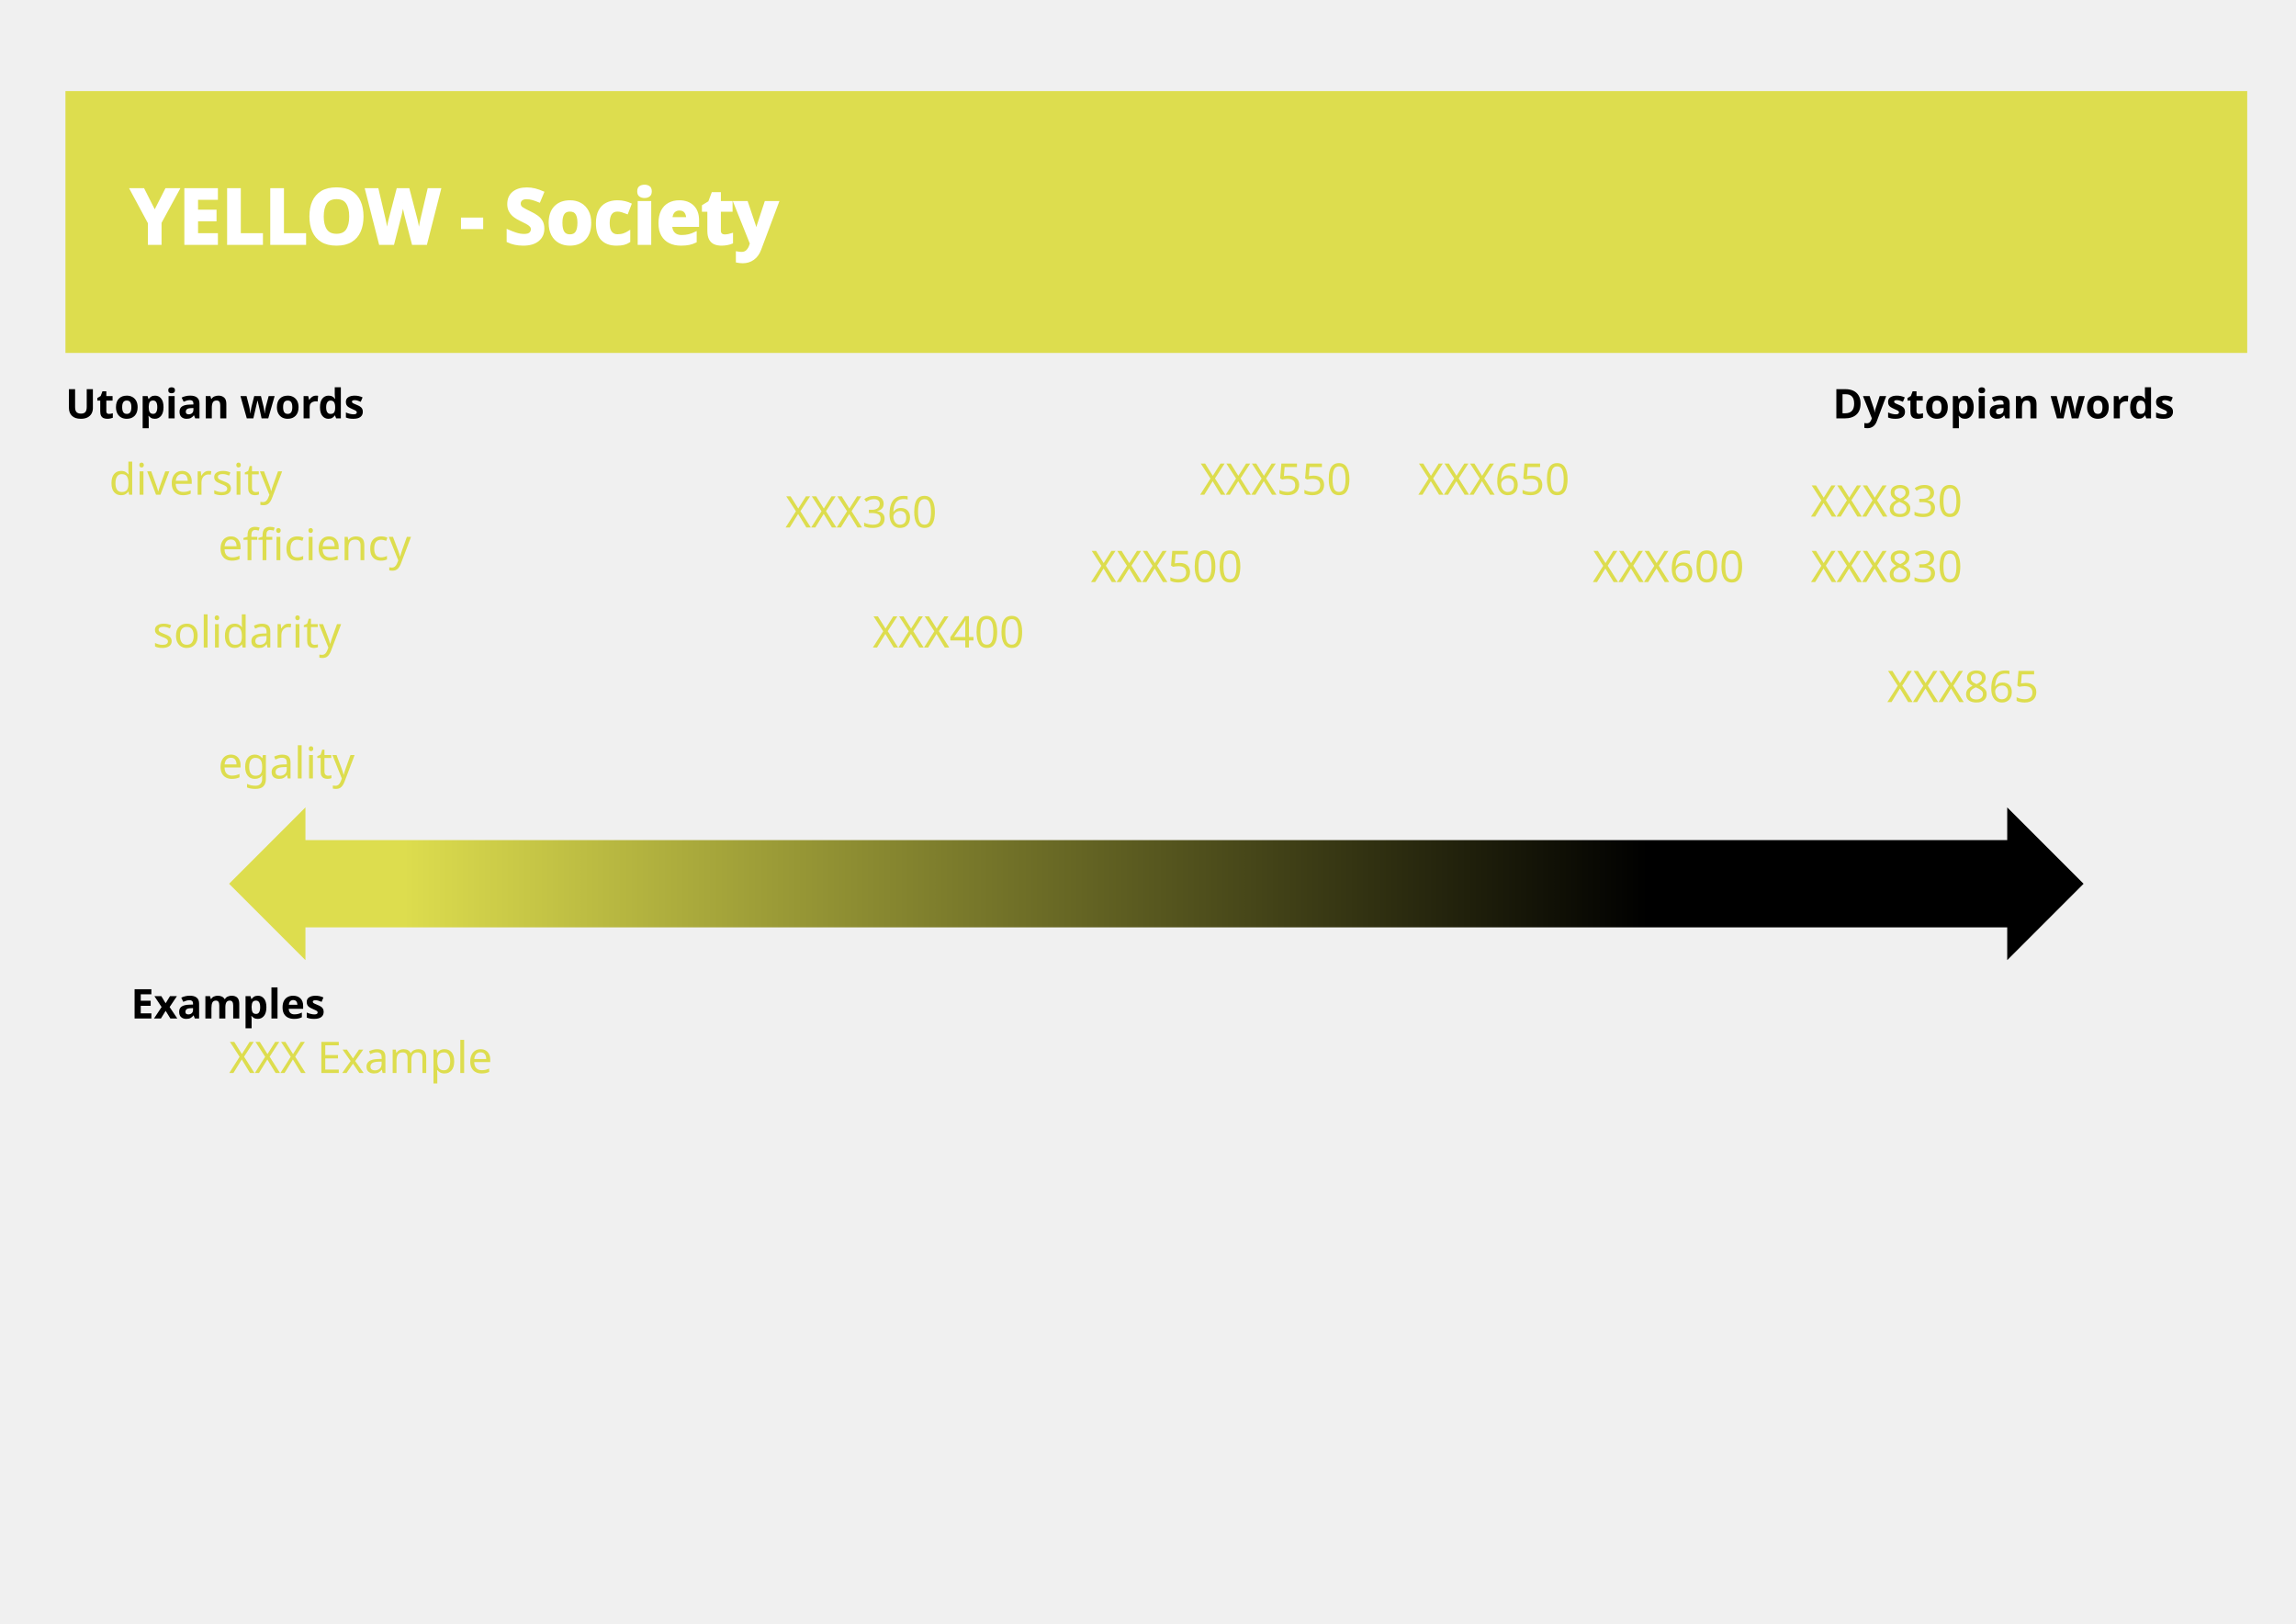
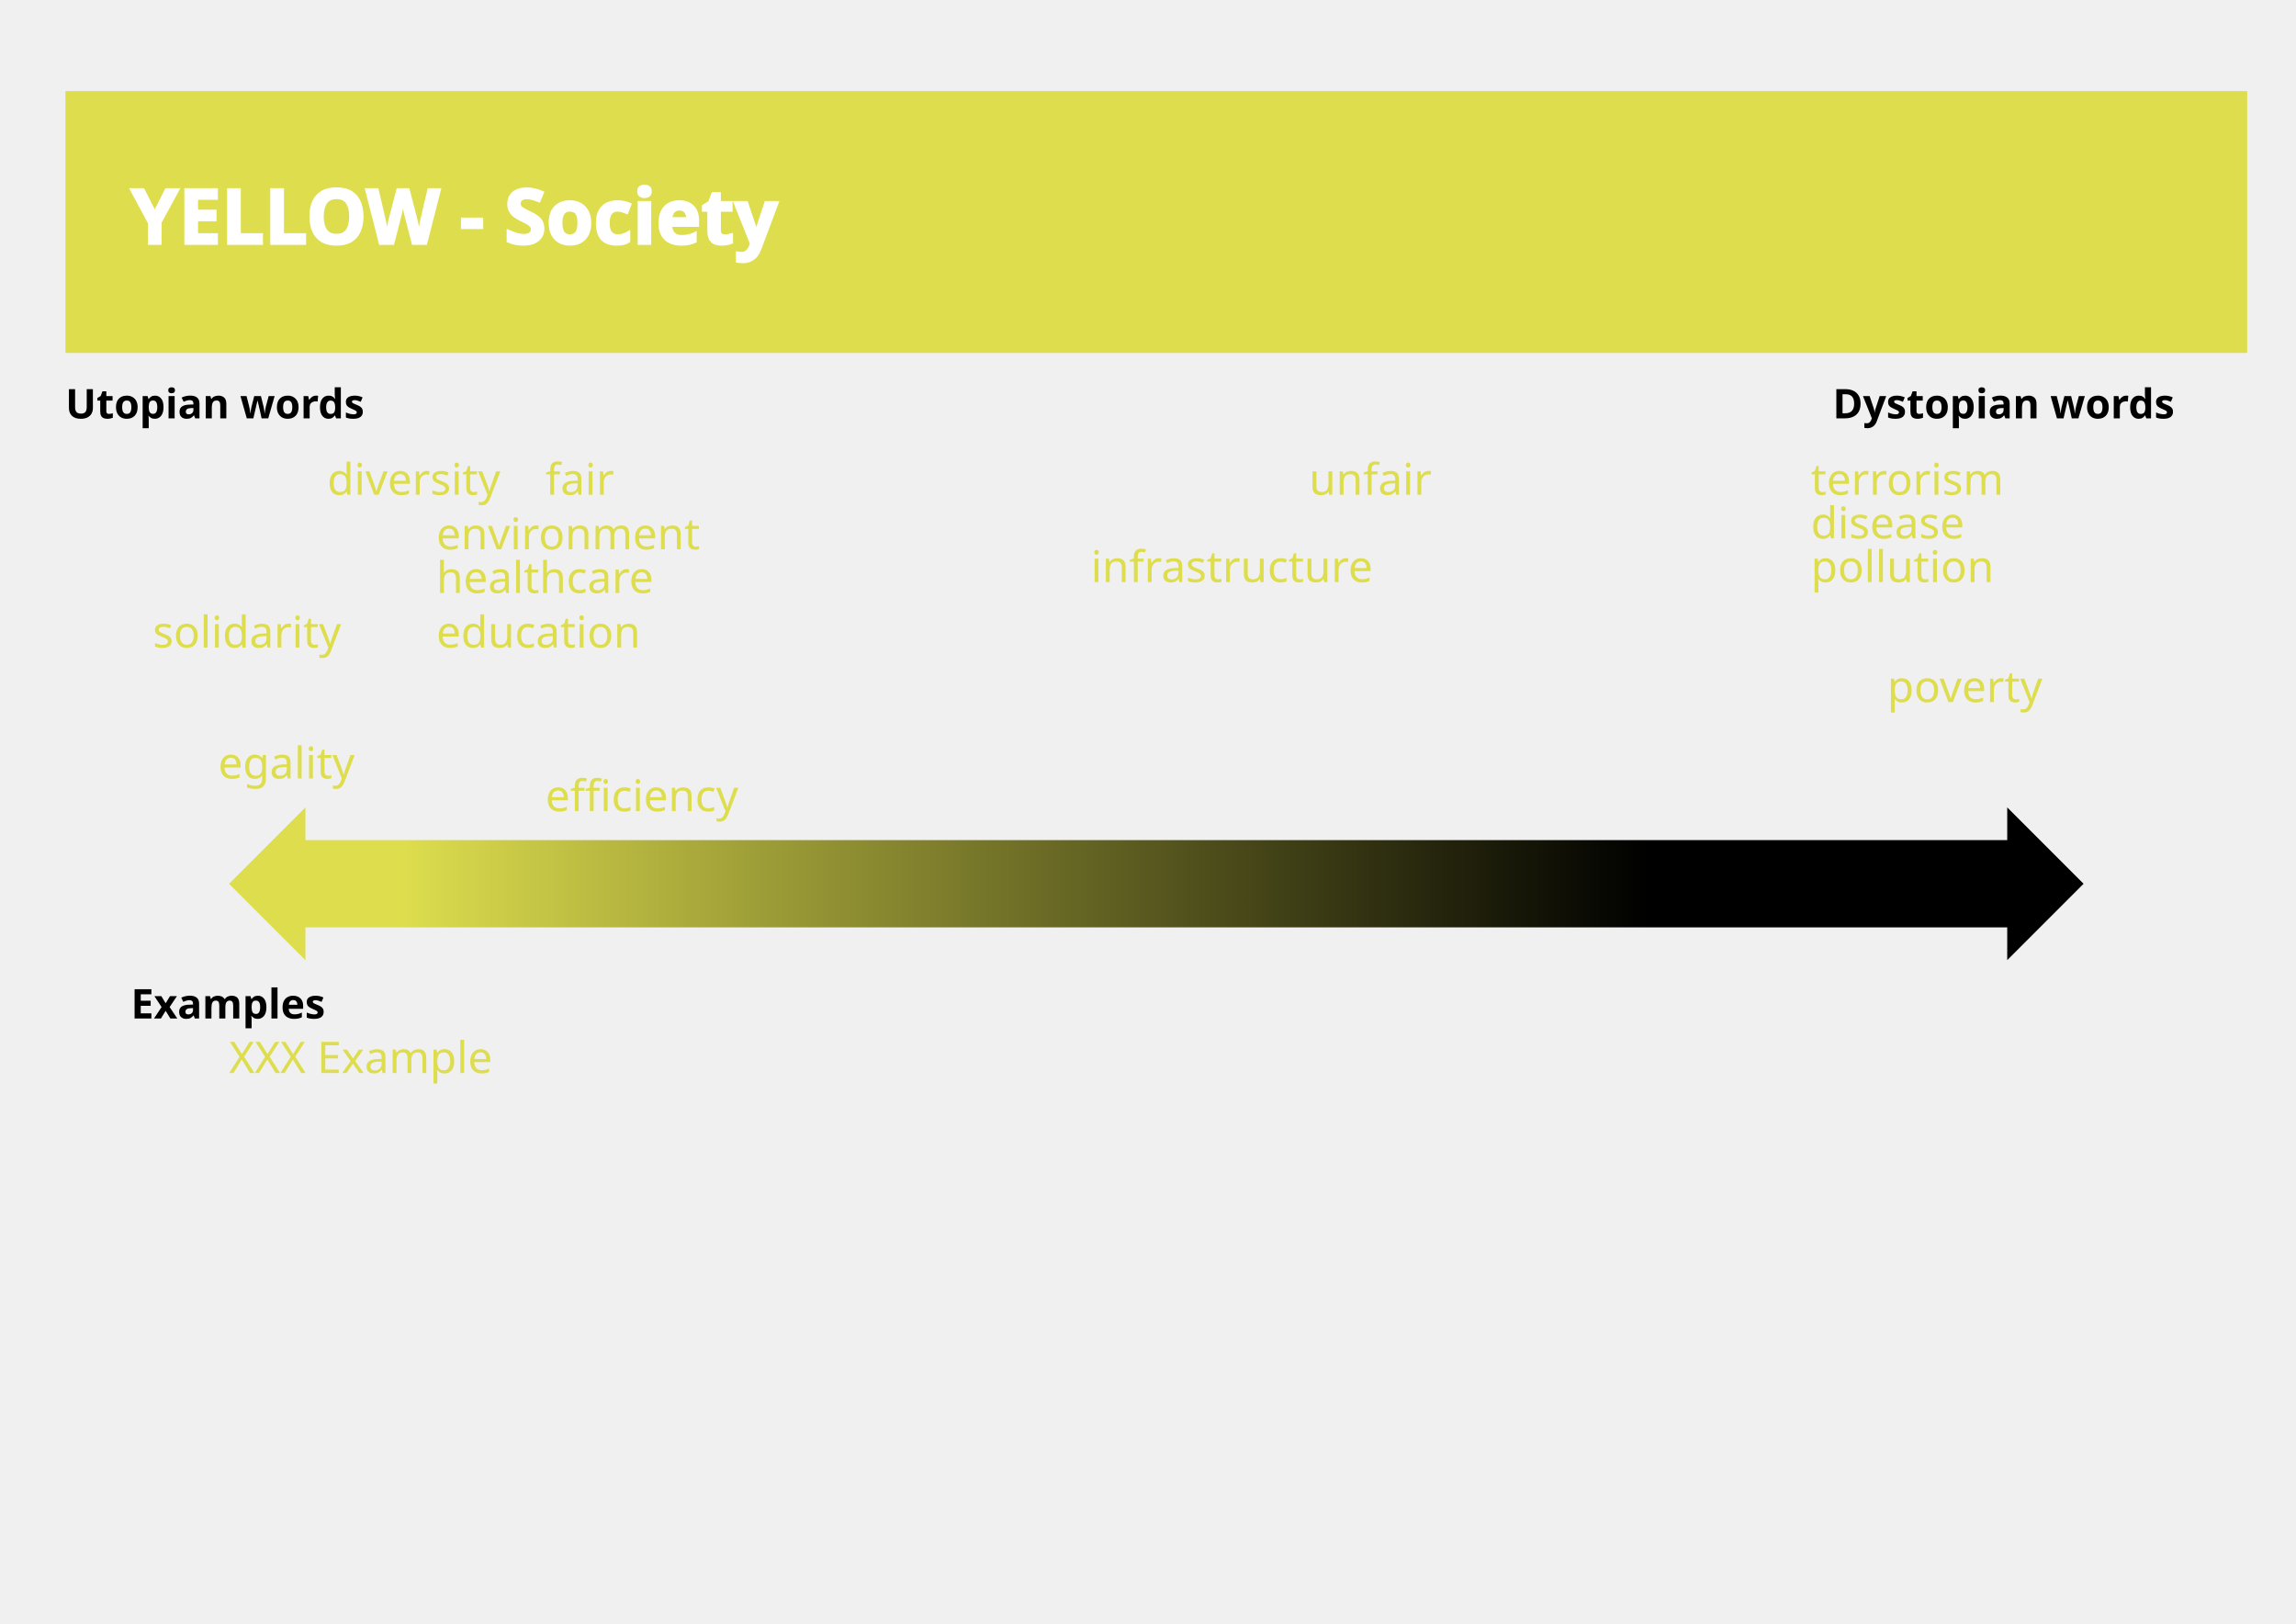
<svg xmlns="http://www.w3.org/2000/svg" xmlns:xlink="http://www.w3.org/1999/xlink" width="297mm" height="210mm" viewBox="0 0 1052.362 744.094" id="svg4763" version="1.1">
  <defs id="defs4765">
    <linearGradient id="linearGradient5333">
      <stop id="stop5323" offset="0" style="stop-color:#dddd4e;stop-opacity:1;" />
      <stop id="stop5325" offset="1" style="stop-color:#0000000;stop-opacity:1;" />
    </linearGradient>
    <linearGradient xlink:href="#linearGradient5333" id="linearGradient5311" x1="185" y1="311.732" x2="755" y2="311.732" gradientUnits="userSpaceOnUse" />
  </defs>
  <style id="style13234">
      .myrectangle {
      stroke:none;
      fill-opacity:1
      }
  .mytext {
  font-style:normal;
  font-variant:normal;
  font-weight:bold;
  font-stretch:normal;
  font-size:30px;
  line-height:1.25;
  font-family:sans-serif;
  -inkscape-font-specification:'sans-serif, Normal';
  font-variant-ligatures:normal;
  font-variant-caps:normal;
  font-variant-numeric:normal;
  font-feature-settings:normal;
  text-align:start;
  verticle-align:middle;
  letter-spacing:0px;
  word-spacing:0px;
  writing-mode:lr-tb;
  dominant-baseline:left;
  text-anchor:start;
  fill:#000000;
  fill-opacity:1;
  stroke:none
  }
  .mytext2 {
  font-style:normal;
  font-variant:normal;
  font-weight:normal;
  font-stretch:normal;
  font-size:20px;
  line-height:1.25;
  font-family:sans-serif;
  -inkscape-font-specification:'sans-serif, Normal';
  font-variant-ligatures:normal;
  font-variant-caps:normal;
  font-variant-numeric:normal;
  font-feature-settings:normal;
  text-align:start;
  verticle-align:middle;
  letter-spacing:0px;
  word-spacing:0px;
  writing-mode:lr-tb;
  dominant-baseline:left;
  text-anchor:start;
  fill:#dddd4e;
  fill-opacity:1;
  stroke:none
  }
  
  </style>
  <g id="layer1" transform="translate(0,-308.2677)">
    <g id="title">
      <rect class="myrectangle" style="fill:#dddd4e" id="title-rect" width="1000" height="120" x="30" y="350" />
      <text xml:space="preserve" class="mytext" style="font-size:35px;fill:#ffffff;fill-opacity:1;stroke:#ffffff" x="60" y="420" id="title-text">
        <tspan id="tspan5855" x="60" y="420">YELLOW - Society</tspan>
      </text>
    </g>
    <text xml:space="preserve" class="mytext" style="font-size:18.75px" x="30" y="500" id="words-text">
      <tspan id="tspan5859" x="30" y="500">Utopian words</tspan>
    </text>
    <text xml:space="preserve" class="mytext" style="font-size:18.75px" x="840" y="500" id="text4225">
      <tspan id="tspan4227" x="840" y="500">Dystopian words</tspan>
    </text>
    <text xml:space="preserve" class="mytext2" x="830" y="575" id="text3342">
-       <tspan id="tspan3344" x="830" y="575">XXX830</tspan>
+       <tspan id="tspan3344" x="830" y="575">pollution</tspan>
    </text>
-     <text xml:space="preserve" class="mytext2" x="830" y="545" id="text4450">
-       <tspan id="tspan4452" x="830" y="545">XXX830</tspan>
+     <text xml:space="preserve" class="mytext2" x="830" y="555" id="text4450">
+       <tspan id="tspan4452" x="830" y="555">disease</tspan>
    </text>
    <text xml:space="preserve" class="mytext2" x="865" y="630" id="text4244">
-       <tspan id="tspan4246" x="865" y="630">XXX865</tspan>
+       <tspan id="tspan4246" x="865" y="630">poverty</tspan>
    </text>
-     <text xml:space="preserve" class="mytext2" x="650" y="535" id="text4231">
-       <tspan id="tspan4233" x="650" y="535">XXX650</tspan>
+     <text xml:space="preserve" class="mytext2" x="150" y="535" id="text4231">
+       <tspan id="tspan4233" x="250" y="535">fair</tspan>
    </text>
-     <text xml:space="preserve" class="mytext2" x="600" y="675" id="text4458">
-       <tspan id="tspan4460" x="730" y="575">XXX600</tspan>
+     <text xml:space="preserve" class="mytext2" x="600" y="535" id="text4231">
+       <tspan id="tspan4233" x="600" y="535">unfair</tspan>
+     </text>
+     <text xml:space="preserve" class="mytext2" x="200" y="580" id="text4458">
+       <tspan id="tspan4460" x="200" y="580">healthcare</tspan>
    </text>
    <text xml:space="preserve" class="mytext2" x="500" y="575" id="text4462">
-       <tspan id="tspan4464" x="500" y="575">XXX500</tspan>
+       <tspan id="tspan4464" x="500" y="575">infrastructure</tspan>
    </text>
-     <text xml:space="preserve" class="mytext2" x="400" y="605" id="text4466">
-       <tspan id="tspan4468" x="400" y="605">XXX400</tspan>
+     <text xml:space="preserve" class="mytext2" x="200" y="605" id="text4466">
+       <tspan id="tspan4468" x="200" y="605">education</tspan>
    </text>
-     <text xml:space="preserve" class="mytext2" x="550" y="535" id="text4470">
-       <tspan id="tspan4472" x="550" y="535">XXX550</tspan>
+     <text xml:space="preserve" class="mytext2" x="830" y="535" id="text4470">
+       <tspan id="tspan4472" x="830" y="535">terrorism</tspan>
    </text>
    <text xml:space="preserve" class="mytext" style="font-size:18.75px" x="60" y="775" id="text5857-8">
      <tspan id="tspan5879" x="60" y="775">Examples</tspan>
    </text>
    <text xml:space="preserve" class="mytext2" x="105" y="860" id="text4238">
      <tspan id="tspan4240" x="105" y="800">XXX Example</tspan>
    </text>
-     <text xml:space="preserve" class="mytext2" x="50" y="535" id="text3345">
-       <tspan id="tspan3345" x="50" y="535">diversity</tspan>
+     <text xml:space="preserve" class="mytext2" x="150" y="535" id="text3345">
+       <tspan id="tspan3345" x="150" y="535">diversity</tspan>
    </text>
    <path class="myrectangle" style="fill:url(#linearGradient5311);fill-opacity:1.0" d="M 140 370 l -35 35 l 35 35 l 0 -15 l 780 0 l 0 15 l 35 -35 l -35 -35 l 0 15 l -780 0 l 0 -15 z " transform="translate(0,308.2677)" id="rect4264" />
-     <text xml:space="preserve" class="mytext2" x="360" y="550" id="text4231-1">
-       <tspan id="tspan4233-6" x="360" y="550">XXX360</tspan>
+     <text xml:space="preserve" class="mytext2" x="200" y="560" id="text4231-1">
+       <tspan id="tspan4233-6" x="200" y="560">environment</tspan>
    </text>
-     <text xml:space="preserve" class="mytext2" x="100" y="565" id="text3345-4">
-       <tspan id="tspan3345-7" x="100" y="565">efficiency</tspan>
+     <text xml:space="preserve" class="mytext2" x="250" y="680" id="text3345-4">
+       <tspan id="tspan3345-7" x="250" y="680">efficiency</tspan>
    </text>
    <text xml:space="preserve" class="mytext2" x="100" y="665" id="text4485">
      <tspan id="tspan4487" x="100" y="665">egality</tspan>
    </text>
    <text xml:space="preserve" class="mytext2" x="70" y="605" id="text4489">
      <tspan id="tspan4491" x="70" y="605">solidarity</tspan>
    </text>
  </g>
</svg>
